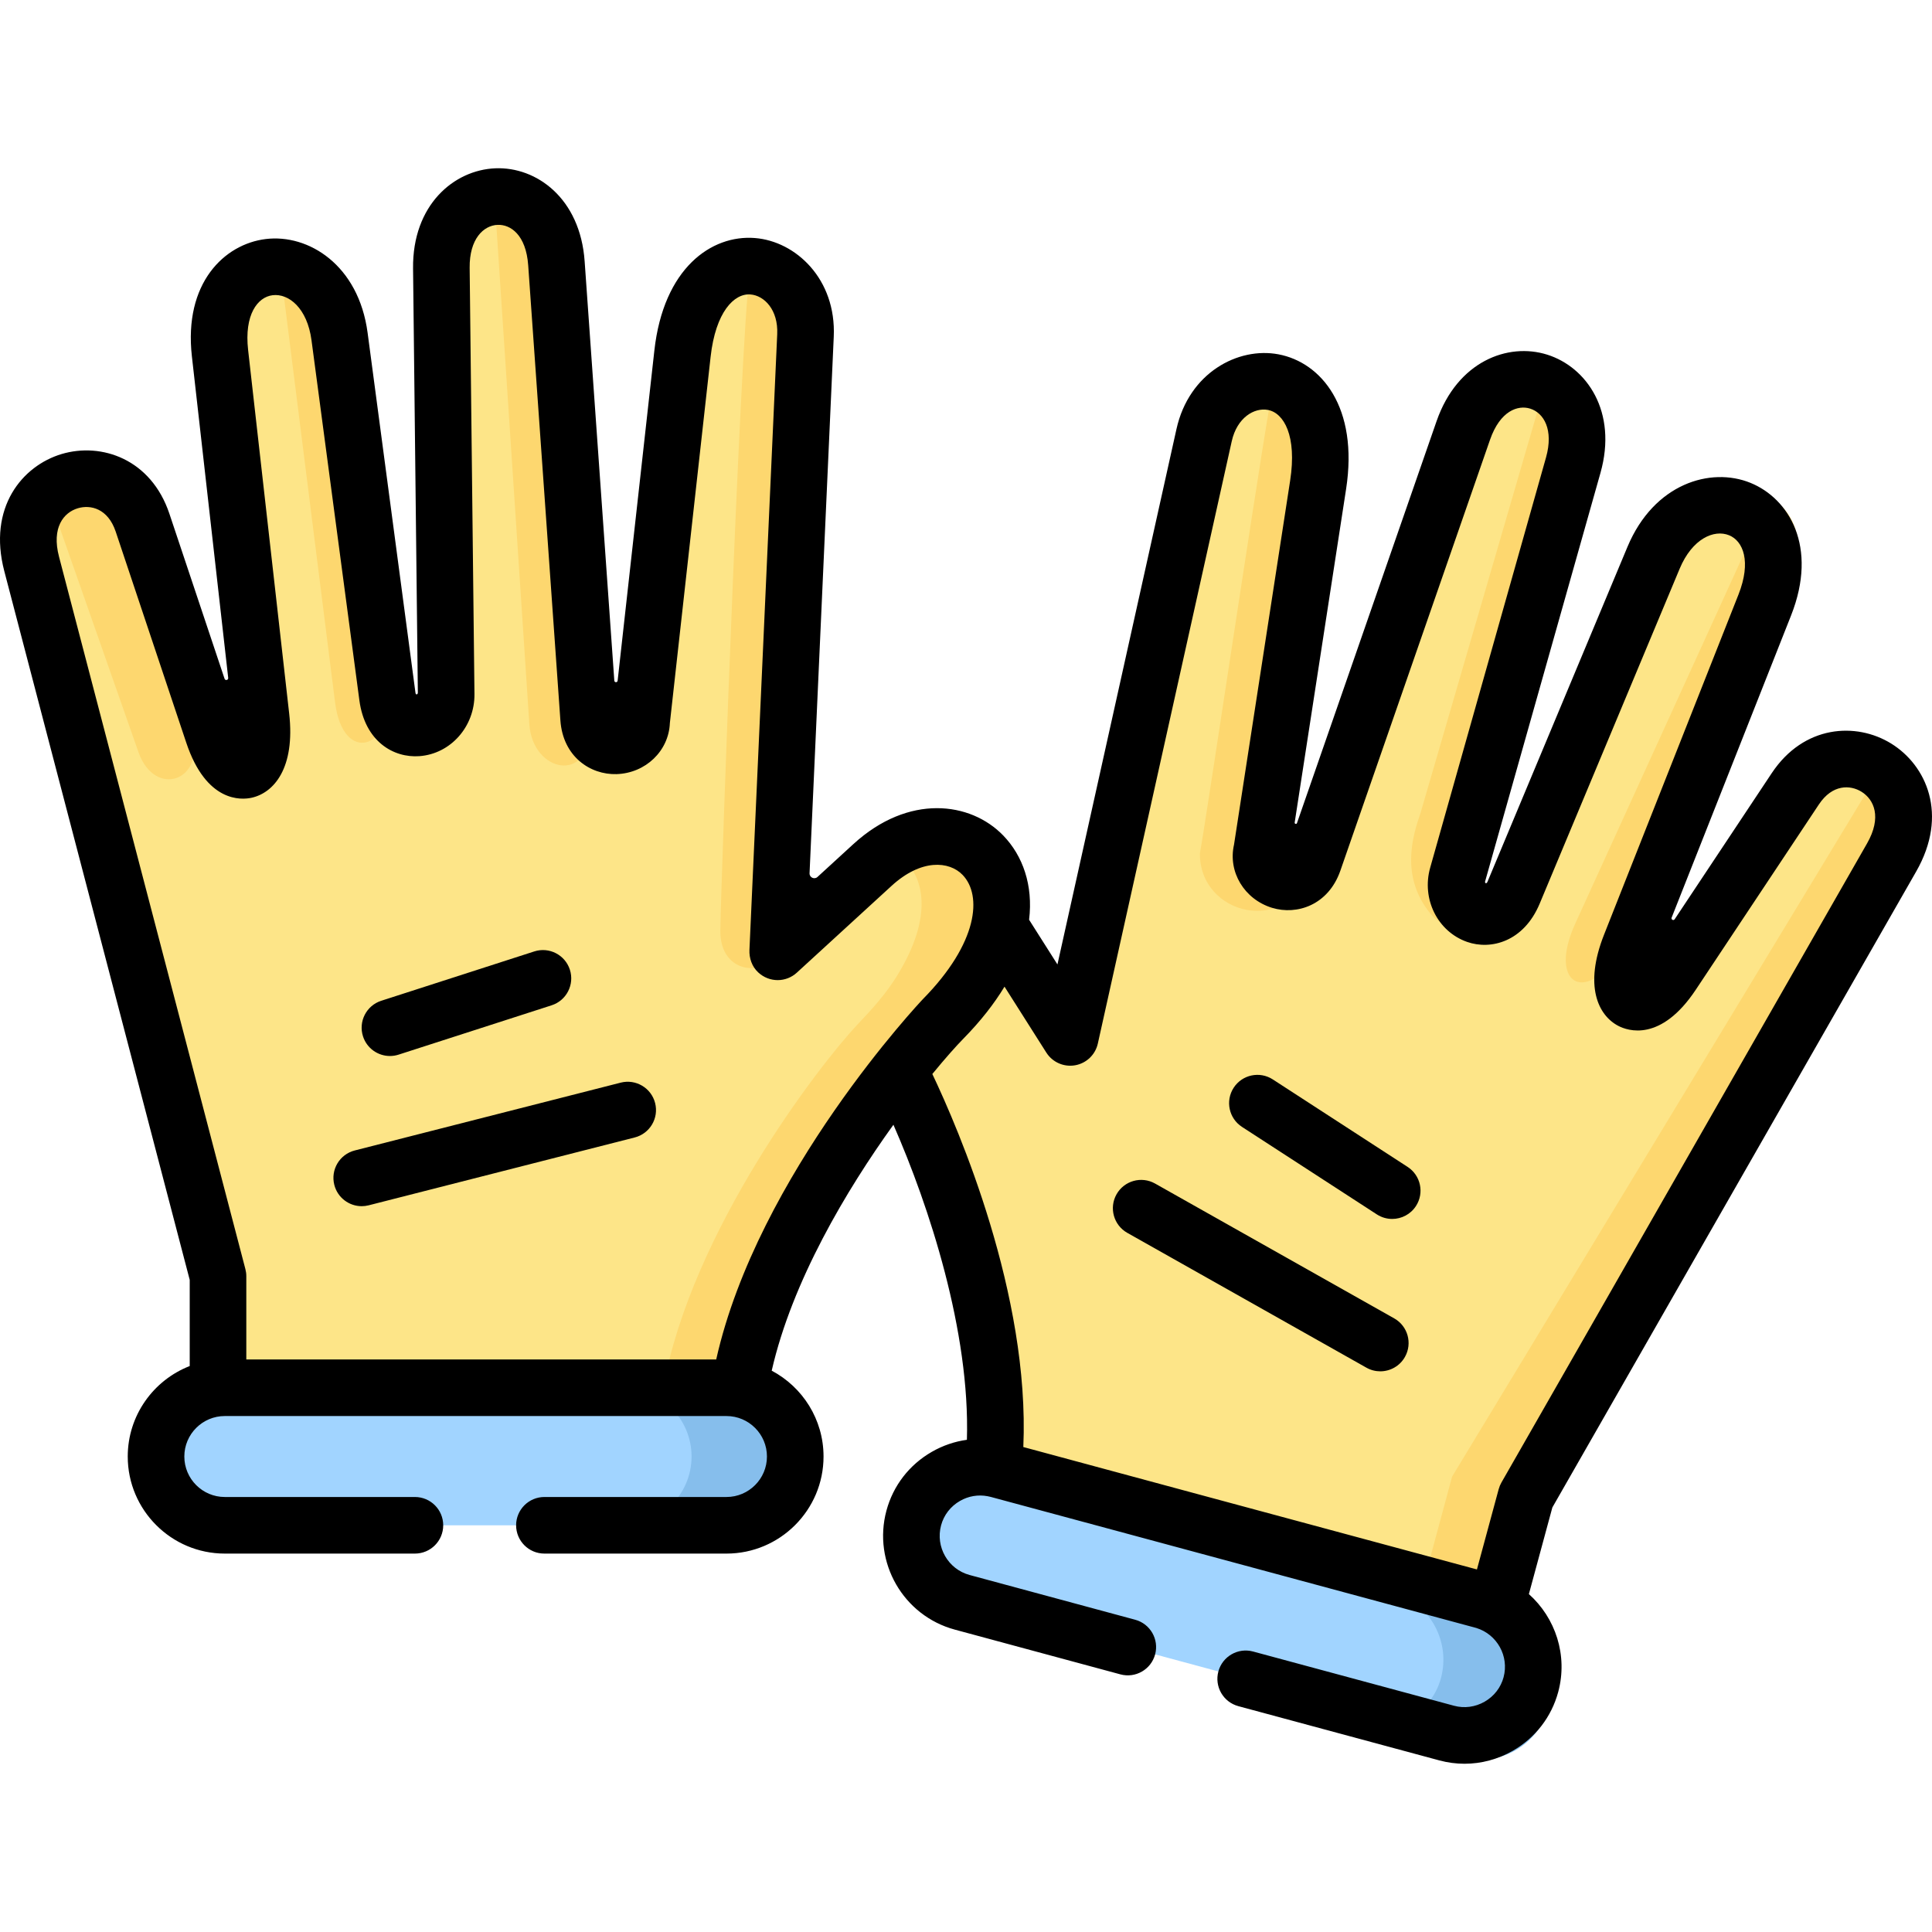
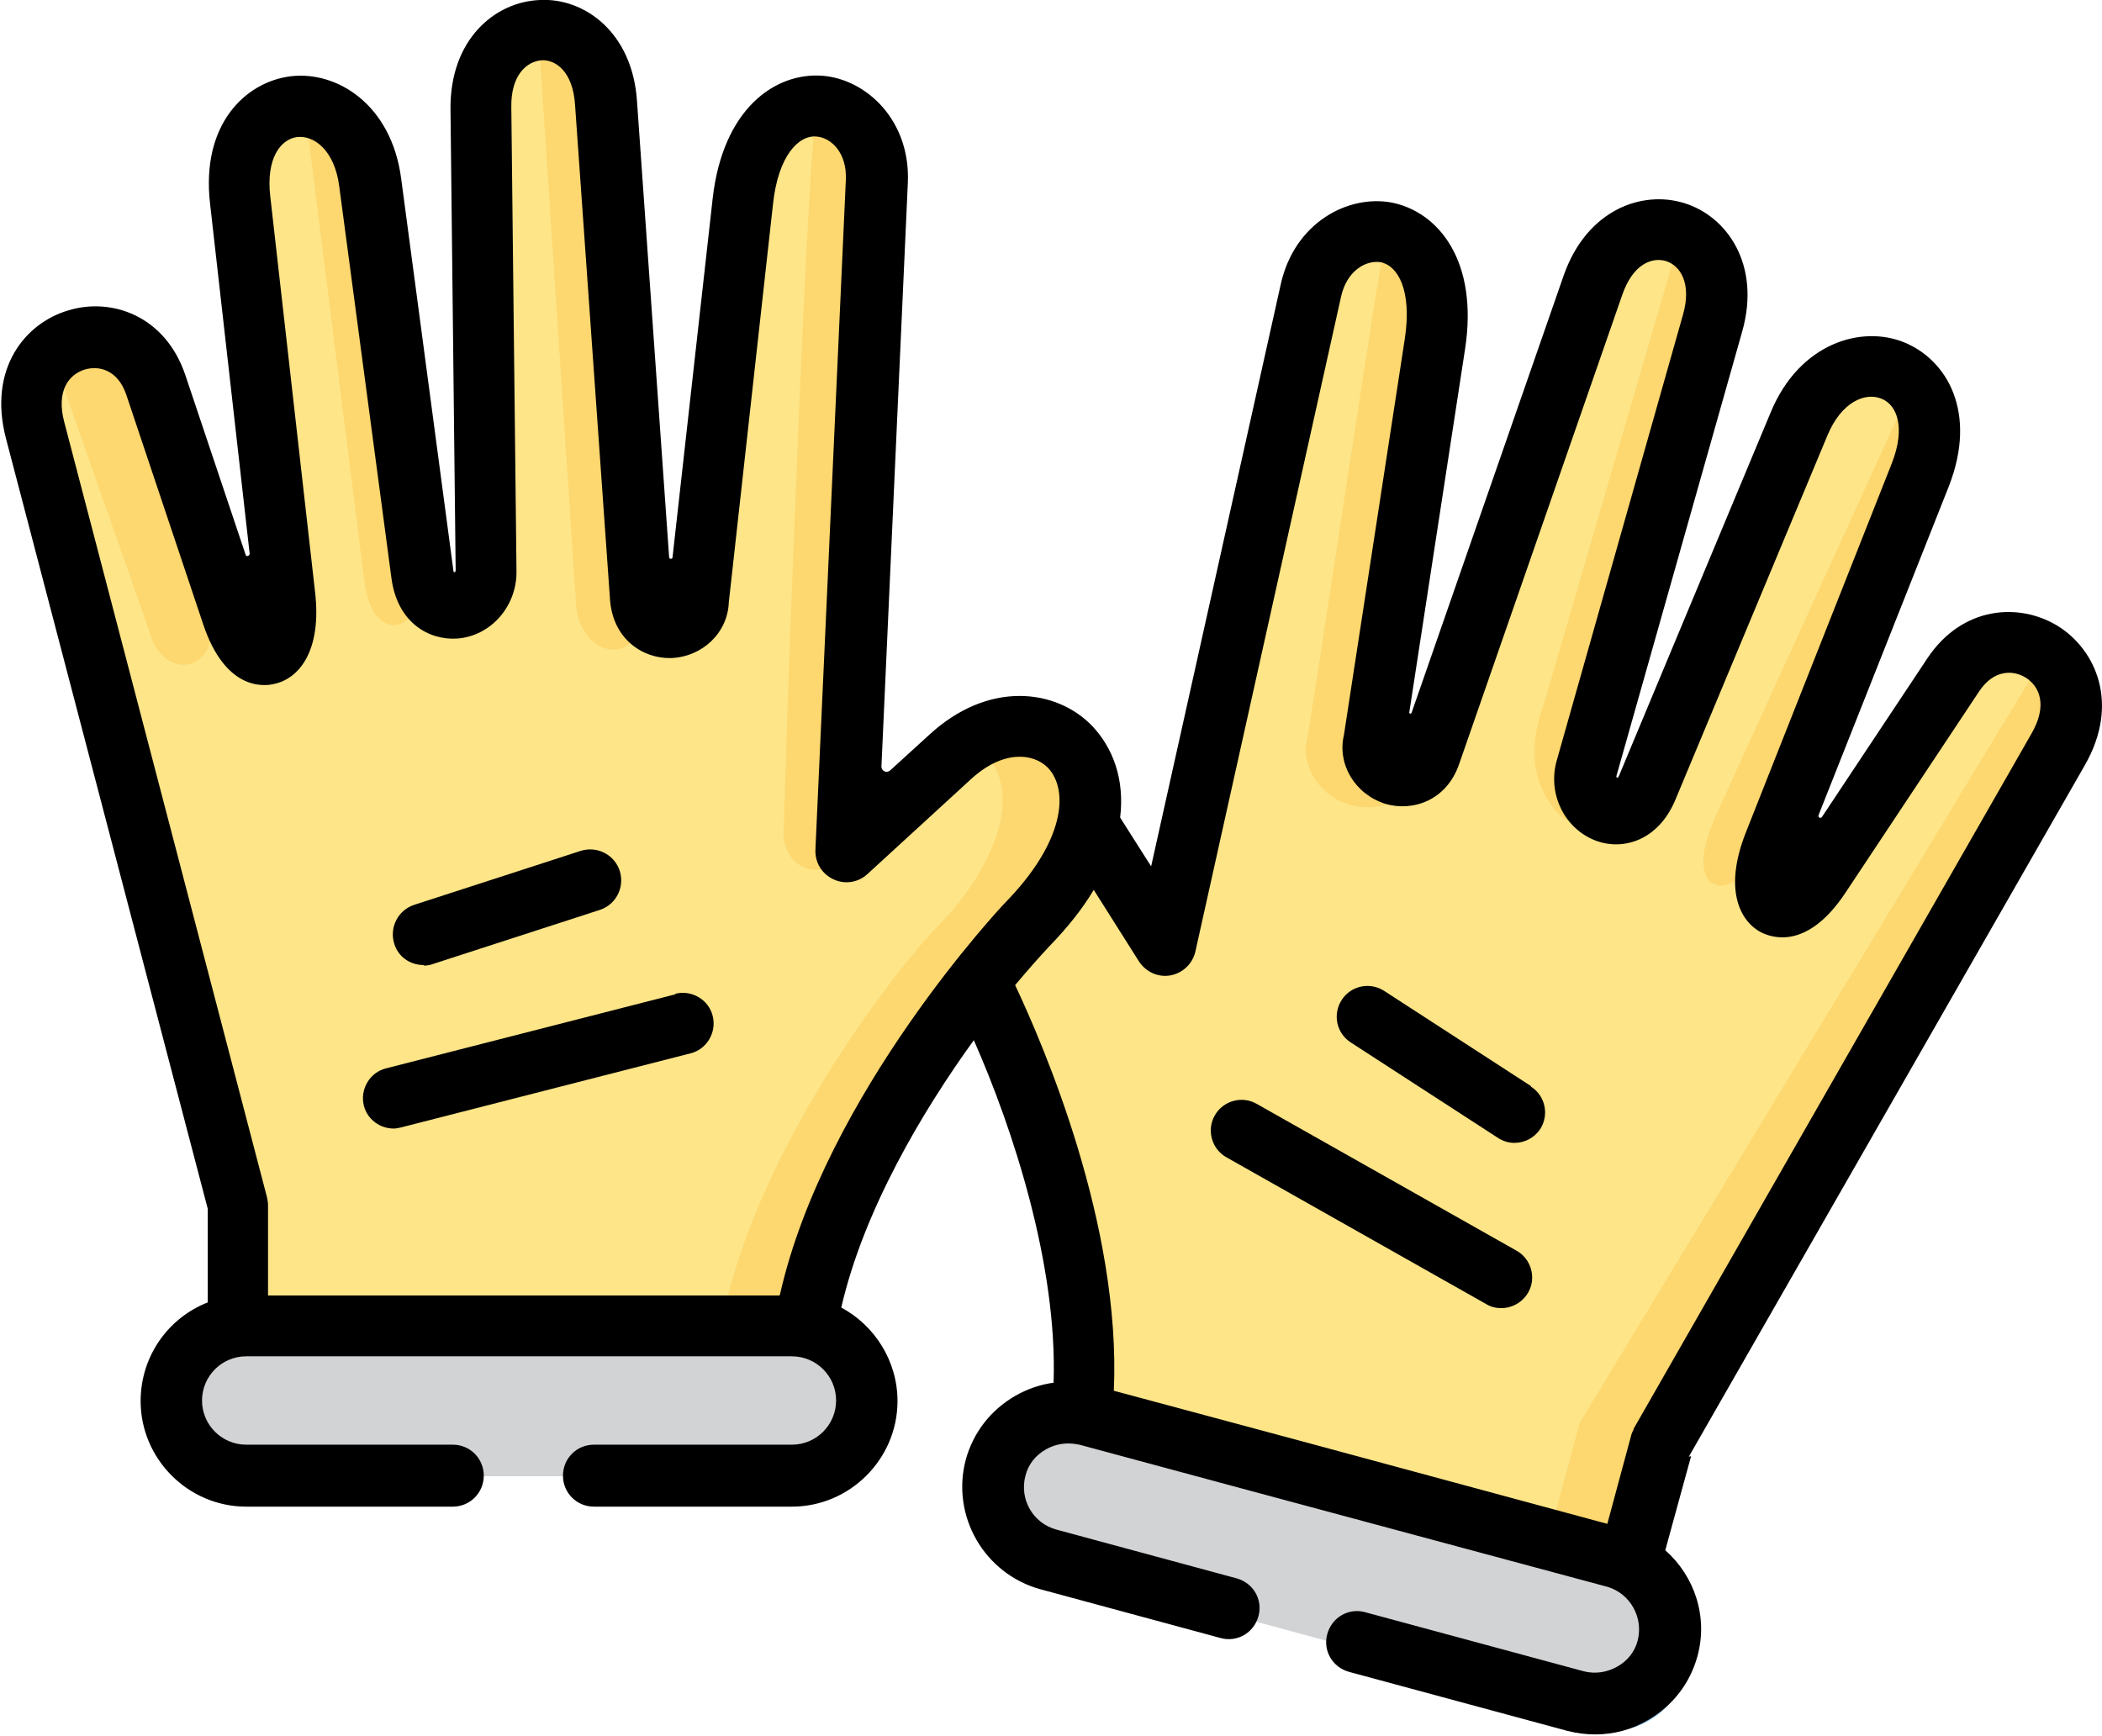
- <svg xmlns="http://www.w3.org/2000/svg" id="Layer_1" enable-background="new 0 0 512 512" height="512" viewBox="0 0 512 512" width="512">
-   <g>
-     <g>
-       <path clip-rule="evenodd" d="m263.26 389.18c4.542-44.261-20.773-98.161-26.617-108.52-23.764-42.184 11.66-61.378 28.722-34.511l18.252 28.778 35.48-159.595c4.708-21.217 35.397-20.386 30.217 13.156l-14.929 96.832c-1.994 7.534 10.248 12.963 13.738 2.964l39.662-114.198c8.115-23.322 35.729-14.181 29.137 9.196l-30.688 108.686c-2.659 9.39 9.805 16.729 14.873 4.626l37.114-88.799c10.248-24.457 40.078-14.375 29.47 12.519l-35.646 90.184c-6.066 15.372 2.327 20.856 11.107 7.645l32.627-49.108c11.771-17.699 37.613-2.908 25.509 18.225l-96.884 169.344-7.727 28.529-81.54-.776c0-.001-15.788-6.427-51.877-35.177z" fill="#fde588" fill-rule="evenodd" />
-     </g>
-     <g>
-       <path clip-rule="evenodd" d="m195.956 367.88c7.174-43.929 45.672-89.381 53.982-97.856 33.957-34.511 4.764-62.292-18.723-40.799l-25.121 23.017 7.367-163.334c.997-21.715-28.86-28.917-32.599 4.847l-10.83 97.358c-.055 7.811-13.295 9.86-14.042-.72l-8.531-120.596c-1.717-24.623-30.771-22.989-30.494 1.274l1.274 112.924c.111 9.777-13.821 13.627-15.566.609l-12.686-95.419c-3.49-26.285-34.926-24.319-31.685 4.404l10.885 96.361c1.856 16.425-7.7 19.527-12.713 4.487l-18.696-55.922c-6.758-20.164-35.563-12.63-29.387 10.941l49.384 188.761v29.554l68.273 22.712c9.723-4.1 61.599-17.728 69.908-22.603z" fill="#fde588" fill-rule="evenodd" />
-     </g>
-     <g>
-       <path clip-rule="evenodd" d="m192.522 367.77h-16.757-113.669-2.52c-10.026 0-18.225 8.199-18.225 18.225s8.198 18.225 18.225 18.225h132.946c10.026 0 18.225-8.199 18.225-18.225s-8.199-18.225-18.225-18.225z" fill="#a1d4ff" fill-rule="evenodd" />
-     </g>
-     <g>
-       <path clip-rule="evenodd" d="m210.746 385.995c0-10.027-8.198-18.225-18.225-18.225h-16.757-10.719c10.026 0 18.225 8.199 18.225 18.225s-8.198 18.225-18.225 18.225h27.475c10.028 0 18.226-8.199 18.226-18.225z" fill="#86beec" fill-rule="evenodd" />
-     </g>
-     <g>
-       <path clip-rule="evenodd" d="m329.235 406.907-64.728-17.45c-.138-.028-.249-.083-.388-.111-.028 0-.055 0-.083 0l-.138-.028-.028-.028h-.028l-.111-.028h-.028-.028-.028-.028-.028l-.028-.028h-.028l-.194-.028h-.028-.028l-.028-.028s0 0 0-.028c-9.279-1.8-18.612 3.878-21.105 13.129-2.604 9.694 3.185 19.749 12.851 22.352l128.376 34.65c9.666 2.604 19.72-3.185 22.324-12.852 2.548-9.417-2.853-19.167-12.021-22.103l-1.191-.332-15.372-4.155z" fill="#a1d4ff" fill-rule="evenodd" />
-     </g>
-     <g>
-       <path clip-rule="evenodd" d="m410.439 452.451c2.629-9.715-2.943-19.773-12.401-22.802l-1.229-.343-15.858-4.286-11.486-3.086c9.457 3.029 15.029 13.087 12.4 22.802-2.686 9.972-13.886 15.715-23.029 13.229l28.573 7.743c9.972 2.687 20.344-3.285 23.03-13.257z" fill="#86beec" fill-rule="evenodd" />
-     </g>
-     <g>
-       <path clip-rule="evenodd" d="m237.613 226.178c7.894 5.484 9.611 16.896.277 32.157-2.991 4.93-6.758 9.085-10.719 13.24-10.054 10.719-43.872 54.509-51.406 96.195h18.557c.554 0 1.108.028 1.634.111 5.207-31.963 30.467-73.122 52.874-96.693.415-.443.776-.831 1.108-1.163 25.454-25.897 15.4-47.973-1.108-48.333-3.933-.111-8.254 1.053-12.519 3.684.443.248.886.525 1.302.802z" fill="#fdd76f" fill-rule="evenodd" />
-     </g>
-     <g>
-       <path clip-rule="evenodd" d="m190.888 246.73c0 11.882 12.436 12.049 15.206 5.512l7.367-163.334c.499-10.747-6.592-17.948-14.319-18.364-2.244-.111-8.06 162.503-8.254 176.186z" fill="#fdd76f" fill-rule="evenodd" />
-     </g>
-     <g>
-       <path clip-rule="evenodd" d="m140.285 191.944c.859 12.824 16.12 15.926 16.12.748l-2.825-36.34-6.121-86.556c-.886-12.547-8.863-18.281-16.424-17.671z" fill="#fdd76f" fill-rule="evenodd" />
-     </g>
-     <g>
-       <path clip-rule="evenodd" d="m88.796 186.155c2.133 16.923 15.704 12.049 13.71-2.797l-5.207-39.248-7.312-54.925c-1.551-11.688-8.614-17.782-15.732-18.447z" fill="#fdd76f" fill-rule="evenodd" />
-     </g>
-     <g>
-       <path clip-rule="evenodd" d="m36.681 199.291c4.4 12.572 18.286 7.458 13.943-5.515l-12.028-35.916-7.715-23.059c-3.572-10.658-13.115-13.801-20.715-11.086z" fill="#fdd76f" fill-rule="evenodd" />
-     </g>
-     <g>
-       <path clip-rule="evenodd" d="m384.823 391.313-7.7 28.529 17.615 4.764 1.939.526 7.727-28.529 88.741-155.08 8.143-14.264c5.816-10.165 2.853-18.862-3.074-23.183z" fill="#fdd76f" fill-rule="evenodd" />
-     </g>
-     <g>
-       <path clip-rule="evenodd" d="m417.41 244.866c-7.057 15.515 2.4 21.516 11.458 7.886l19.172-28.859 26.344-66.604c5.029-12.772 1.229-21.887-5.4-25.516z" fill="#fdd76f" fill-rule="evenodd" />
-     </g>
-     <g>
-       <path clip-rule="evenodd" d="m386.235 231.967 10.359-36.7 20.33-71.987c3.019-10.747-1.191-18.474-7.395-21.438l-33.07 113.589c-2.188 6.315-5.346 17.006 2.659 26.728 5.429 6.592 16.812 4.57 18.917-1.025-5.762 5.042-14.016-1.356-11.8-9.167z" fill="#fdd76f" fill-rule="evenodd" />
-     </g>
-     <g>
-       <path clip-rule="evenodd" d="m317.99 226.095c-.222 16.425 23.376 22.38 29.774 3.878.083-.222.609-1.8.36-1.69-3.49 9.999-15.732 4.57-13.738-2.964l.36-2.327 4.958-32.102 9.611-62.403c2.631-16.951-3.905-25.537-11.633-27.172-.831-.165-18.086 116.582-19.692 124.78z" fill="#fdd76f" fill-rule="evenodd" />
-     </g>
-     <g>
-       <path d="m369.477 349.383-63.37-35.73c-3.607-2.034-8.181-.759-10.215 2.849s-.759 8.181 2.849 10.215l63.37 35.73c1.164.656 2.428.968 3.676.968 2.619 0 5.161-1.374 6.539-3.817 2.034-3.608.759-8.181-2.849-10.215z" />
-       <path d="m373.033 309.241-35.729-23.183c-3.473-2.254-8.118-1.266-10.372 2.209-2.253 3.474-1.264 8.118 2.21 10.372l35.729 23.183c1.261.818 2.675 1.209 4.074 1.209 2.455 0 4.861-1.205 6.298-3.418 2.253-3.474 1.264-8.118-2.21-10.372z" />
-       <path d="m164.495 286.91-70.488 17.976c-4.013 1.024-6.436 5.107-5.413 9.119.865 3.391 3.914 5.647 7.26 5.647.614 0 1.237-.076 1.859-.234l70.488-17.976c4.013-1.024 6.436-5.107 5.413-9.119-1.024-4.014-5.108-6.433-9.119-5.413z" />
-       <path d="m103.336 279.851c.763 0 1.539-.117 2.303-.364l40.548-13.073c3.942-1.271 6.106-5.497 4.835-9.438-1.271-3.942-5.499-6.108-9.438-4.836l-40.548 13.073c-3.942 1.271-6.106 5.496-4.835 9.438 1.024 3.178 3.967 5.2 7.135 5.2z" />
-       <path d="m411.391 399.492 96.404-168.507c8.676-15.147 2.662-28.205-6.597-33.927-9.319-5.76-23.186-4.921-31.664 7.825l-25.726 38.722c-.304.458-1.009.089-.807-.422l31.667-80.12c7.174-18.188-.56-30.947-10.784-35.104-10.553-4.292-25.557.185-32.579 16.941l-37.112 88.795c-.264.629-.755.361-.619-.121l30.568-108.26c4.571-16.213-3.643-28.033-14.121-31.329-10.383-3.268-23.786 1.74-29.318 17.638l-36.991 106.507c-.125.361-.665.227-.607-.151l13.621-88.349c3.355-21.725-6.595-33.601-17.943-35.735-10.666-2.004-23.687 4.857-27.005 19.807l-31.542 141.881c-.002 0-.003 0-.005.001l-7.51-11.841v-.002c1.109-9.177-1.68-16.962-6.832-22.304-8.682-9.003-25.119-11.121-39.739 2.257l-9.504 8.708c-.827.758-2.157.136-2.106-.984l6.412-142.168c.703-15.302-10.072-25.323-20.897-26.17-11.518-.907-24.225 7.979-26.646 29.844l-9.73 87.472c-.06.535-.842.519-.88-.018l-7.86-111.106c-1.17-16.779-12.821-25.113-23.666-24.671-10.982.445-21.999 9.709-21.808 26.551l1.268 112.395c.006.506-.538.733-.628.066l-12.684-95.415c-2.39-18.001-15.7-26.241-27.006-24.85-10.96 1.346-21.757 11.646-19.564 31.082l9.626 85.225c.067.594-.777.781-.967.214l-14.622-43.738c-4.866-14.518-18.036-18.943-28.539-15.813-10.429 3.112-19.637 14.15-15.212 31.035l49.14 187.827v22.836c-9.6 3.736-16.424 13.072-16.424 23.977 0 14.184 11.539 25.724 25.723 25.724h50.381c4.142 0 7.499-3.357 7.499-7.499 0-4.141-3.357-7.499-7.499-7.499h-50.381c-5.914 0-10.726-4.812-10.726-10.727s4.812-10.727 10.726-10.727h132.946c5.915 0 10.727 4.812 10.727 10.727s-4.812 10.727-10.727 10.727h-48.248c-4.142 0-7.499 3.357-7.499 7.499 0 4.141 3.357 7.499 7.499 7.499h48.248c14.184 0 25.724-11.54 25.724-25.724 0-9.856-5.575-18.431-13.734-22.749 5.413-23.748 19.822-47.896 32.249-65.169h.005c9.457 21.56 20.348 54.796 19.474 83.484-3.231.448-6.382 1.516-9.302 3.194-5.972 3.43-10.241 8.962-12.024 15.581-3.681 13.705 4.458 27.852 18.137 31.537l43.872 11.855c3.994 1.08 8.115-1.284 9.195-5.283 1.081-3.998-1.285-8.115-5.283-9.195l-43.878-11.856c-5.705-1.537-9.096-7.443-7.56-13.162.738-2.741 2.517-5.039 5.011-6.471 2.241-1.287 4.798-1.717 7.296-1.25.281.062.573.111.851.187l38.871 10.486 89.825 24.251c5.489 1.698 8.715 7.464 7.215 13.048-.738 2.741-2.519 5.042-5.014 6.478-2.496 1.436-5.38 1.819-8.116 1.084l-53.261-14.375c-3.996-1.081-8.114 1.286-9.194 5.286-1.079 3.998 1.288 8.114 5.286 9.193l53.265 14.376c2.209.595 4.452.889 6.683.889 4.447 0 8.845-1.169 12.819-3.456 5.967-3.435 10.233-8.967 12.013-15.58 2.606-9.703-.733-19.638-7.777-25.921zm-221.589-39.221h-124.528v-22.055c0-.641-.082-1.278-.244-1.898l-49.385-188.764c-2.039-7.779 1.241-11.745 4.99-12.863 3.335-.997 7.964.034 10.03 6.201l18.694 55.916c5.308 15.923 14.599 15.205 17.318 14.603 5.887-1.299 11.594-7.839 9.959-22.303l-10.884-96.36c-1.054-9.346 2.5-14.024 6.489-14.514 4.271-.527 9.179 3.41 10.312 11.939l12.687 95.427c1.462 10.905 9.043 15.289 15.897 14.789 8.285-.6 14.698-7.838 14.6-16.478l-1.274-112.925c-.088-7.661 3.662-11.244 7.418-11.396 3.367-.143 7.53 2.59 8.098 10.737l8.531 120.596c.681 9.628 7.958 14.432 14.87 14.228 7.72-.245 13.842-6.144 14.14-13.521l10.795-97.049c1.317-11.898 6.235-16.892 10.57-16.547 3.656.286 7.382 4.074 7.085 10.537l-7.359 163.149c-.1 2.223.677 4.447 2.307 5.962 3.007 2.795 7.427 2.668 10.241.09l25.119-23.014c7.89-7.22 15.285-6.569 18.816-2.907 5.218 5.41 4.157 18.017-10.51 32.924-.454.461-43.791 46.436-54.782 95.496zm208.094 32.608c-.318.555-.563 1.148-.73 1.765l-5.763 21.276-73.376-19.794-46.834-12.646c-.001 0-.002-.001-.002-.003 1.775-40.381-17.207-84.318-24.106-98.842.001-.009.002-.015.003-.023 3.483-4.248 6.365-7.463 8.195-9.33 4.612-4.687 8.203-9.313 10.918-13.799h.011l11.073 17.459c1.627 2.564 4.639 3.893 7.626 3.37 2.99-.523 5.368-2.796 6.027-5.759l35.481-159.597c1.4-6.311 5.997-8.998 9.594-8.319 4.247.798 7.716 6.892 5.892 18.709l-14.88 96.514c-1.641 7.18 2.713 14.461 10.089 16.721 6.582 2.015 14.909-.712 18.094-9.838l39.661-114.194c2.688-7.723 7.421-9.276 10.651-8.257 3.584 1.128 6.268 5.57 4.188 12.951l-30.688 108.681c-2.352 8.304 1.95 16.955 9.792 19.696 6.287 2.198 14.984-.034 19.214-10.136l37.112-88.793c3.328-7.944 9.107-10.464 13.095-8.838 3.723 1.514 5.934 6.958 2.485 15.704l-35.648 90.188c-5.341 13.536-1.541 21.336 3.797 24.123 2.465 1.287 11.237 4.406 20.53-9.576l32.625-49.105c3.597-5.412 8.33-5.198 11.29-3.37 3.329 2.057 5.463 6.74 1.467 13.718z" />
-     </g>
+ <svg xmlns="http://www.w3.org/2000/svg" xml:space="preserve" width="13.547cm" height="11.187cm" version="1.0" style="shape-rendering:geometricPrecision; text-rendering:geometricPrecision; image-rendering:optimizeQuality; fill-rule:evenodd; clip-rule:evenodd" viewBox="0 0 3.663 3.025">
+   <defs>
+     <style type="text/css">
+    
+     .fil3 {fill:#D2D3D5}
+     .fil4 {fill:black}
+     .fil1 {fill:#86BEEC}
+     .fil2 {fill:#FDD76F}
+     .fil0 {fill:#FDE588}
+    
+   </style>
+   </defs>
+   <g id="Camada_x0020_1">
+     <path class="fil0" d="M1.883 2.465c0.032,-0.317 -0.149,-0.702 -0.19,-0.776 -0.17,-0.302 0.083,-0.439 0.205,-0.247l0.131 0.206 0.254 -1.142c0.034,-0.152 0.253,-0.146 0.216,0.094l-0.107 0.693c-0.014,0.054 0.073,0.093 0.098,0.021l0.284 -0.817c0.058,-0.167 0.256,-0.101 0.208,0.066l-0.22 0.777c-0.019,0.067 0.07,0.12 0.106,0.033l0.265 -0.635c0.073,-0.175 0.287,-0.103 0.211,0.09l-0.255 0.645c-0.043,0.11 0.017,0.149 0.079,0.055l0.233 -0.351c0.084,-0.127 0.269,-0.021 0.182,0.13l-0.693 1.211 -0.055 0.204 -0.583 -0.006c0,-0 -0.113,-0.046 -0.371,-0.252l-0 0z" />
+     <path class="fil0" d="M1.402 2.313c0.051,-0.314 0.327,-0.639 0.386,-0.7 0.243,-0.247 0.034,-0.446 -0.134,-0.292l-0.18 0.165 0.053 -1.168c0.007,-0.155 -0.206,-0.207 -0.233,0.035l-0.077 0.696c-0,0.056 -0.095,0.071 -0.1,-0.005l-0.061 -0.863c-0.012,-0.176 -0.22,-0.164 -0.218,0.009l0.009 0.808c0.001,0.07 -0.099,0.097 -0.111,0.004l-0.091 -0.683c-0.025,-0.188 -0.25,-0.174 -0.227,0.032l0.078 0.689c0.013,0.117 -0.055,0.14 -0.091,0.032l-0.134 -0.4c-0.048,-0.144 -0.254,-0.09 -0.21,0.078l0.353 1.35 0 0.211 0.488 0.162c0.07,-0.029 0.441,-0.127 0.5,-0.162l0 0z" />
+     <path class="fil1" d="M2.936 2.918c0.019,-0.069 -0.021,-0.141 -0.089,-0.163l-0.009 -0.002 -0.113 -0.031 -0.082 -0.022c0.068,0.022 0.108,0.094 0.089,0.163 -0.019,0.071 -0.099,0.112 -0.165,0.095l0.204 0.055c0.071,0.019 0.146,-0.024 0.165,-0.095l0 0z" />
+     <path class="fil2" d="M1.7 1.299c0.056,0.039 0.069,0.121 0.002,0.23 -0.021,0.035 -0.048,0.065 -0.077,0.095 -0.072,0.077 -0.314,0.39 -0.368,0.688l0.133 0c0.004,0 0.008,0 0.012,0.001 0.037,-0.229 0.218,-0.523 0.378,-0.692 0.003,-0.003 0.006,-0.006 0.008,-0.008 0.182,-0.185 0.11,-0.343 -0.008,-0.346 -0.028,-0.001 -0.059,0.008 -0.09,0.026 0.003,0.002 0.006,0.004 0.009,0.006z" />
+     <path class="fil2" d="M1.365 1.446c0,0.085 0.089,0.086 0.109,0.039l0.053 -1.168c0.004,-0.077 -0.047,-0.128 -0.102,-0.131 -0.016,-0.001 -0.058,1.162 -0.059,1.26z" />
+     <path class="fil2" d="M1.004 1.054c0.006,0.092 0.115,0.114 0.115,0.005l-0.02 -0.26 -0.044 -0.619c-0.006,-0.09 -0.063,-0.131 -0.117,-0.126l0.066 1z" />
+     <path class="fil2" d="M0.635 1.013c0.015,0.121 0.112,0.086 0.098,-0.02l-0.037 -0.281 -0.052 -0.393c-0.011,-0.084 -0.062,-0.127 -0.113,-0.132l0.104 0.826z" />
+     <path class="fil2" d="M0.262 1.107c0.031,0.09 0.131,0.053 0.1,-0.039l-0.086 -0.257 -0.055 -0.165c-0.026,-0.076 -0.094,-0.099 -0.148,-0.079l0.19 0.541z" />
+     <path class="fil2" d="M2.753 2.48l-0.055 0.204 0.126 0.034 0.014 0.004 0.055 -0.204 0.635 -1.109 0.058 -0.102c0.042,-0.073 0.02,-0.135 -0.022,-0.166l-0.811 1.339z" />
+     <rect class="fil3" transform="matrix(1.1405 0.309795 -0.23985 0.883004 1.77675 2.44428)" width="1.025" height="0.285" rx="0.142" ry="0.142" />
+     <path class="fil2" d="M2.986 1.433c-0.05,0.111 0.017,0.154 0.082,0.056l0.137 -0.206 0.188 -0.476c0.036,-0.091 0.009,-0.157 -0.039,-0.183l-0.369 0.809z" />
+     <path class="fil2" d="M2.763 1.34l0.074 -0.263 0.145 -0.515c0.022,-0.077 -0.009,-0.132 -0.053,-0.153l-0.237 0.813c-0.016,0.045 -0.038,0.122 0.019,0.191 0.039,0.047 0.12,0.033 0.135,-0.007 -0.041,0.036 -0.1,-0.01 -0.084,-0.066l0 -0z" />
+     <path class="fil2" d="M2.275 1.298c-0.002,0.117 0.167,0.16 0.213,0.028 0.001,-0.002 0.004,-0.013 0.003,-0.012 -0.025,0.072 -0.113,0.033 -0.098,-0.021l0.003 -0.017 0.035 -0.23 0.069 -0.446c0.019,-0.121 -0.028,-0.183 -0.083,-0.194 -0.006,-0.001 -0.129,0.834 -0.141,0.893l-0 0z" />
+     <path class="fil4" d="M2.643 2.18l-0.453 -0.256c-0.026,-0.015 -0.059,-0.005 -0.073,0.02 -0.015,0.026 -0.005,0.059 0.02,0.073l0.453 0.256c0.008,0.005 0.017,0.007 0.026,0.007 0.019,0 0.037,-0.01 0.047,-0.027 0.015,-0.026 0.005,-0.059 -0.02,-0.073z" />
+     <path class="fil4" d="M2.668 1.893l-0.256 -0.166c-0.025,-0.016 -0.058,-0.009 -0.074,0.016 -0.016,0.025 -0.009,0.058 0.016,0.074l0.256 0.166c0.009,0.006 0.019,0.009 0.029,0.009 0.018,0 0.035,-0.009 0.045,-0.024 0.016,-0.025 0.009,-0.058 -0.016,-0.074l0 -0z" />
+     <path class="fil4" d="M1.177 1.733l-0.504 0.129c-0.029,0.007 -0.046,0.037 -0.039,0.065 0.006,0.024 0.028,0.04 0.052,0.04 0.004,0 0.009,-0.001 0.013,-0.002l0.504 -0.129c0.029,-0.007 0.046,-0.037 0.039,-0.065 -0.007,-0.029 -0.037,-0.046 -0.065,-0.039l-0 0z" />
+     <path class="fil4" d="M0.739 1.683c0.005,0 0.011,-0.001 0.016,-0.003l0.29 -0.094c0.028,-0.009 0.044,-0.039 0.035,-0.068 -0.009,-0.028 -0.039,-0.044 -0.068,-0.035l-0.29 0.094c-0.028,0.009 -0.044,0.039 -0.035,0.068 0.007,0.023 0.028,0.037 0.051,0.037z" />
+     <rect class="fil3" x="0.296" y="2.312" width="1.212" height="0.261" rx="0.168" ry="0.13" />
+     <path class="fil4" d="M2.943 2.539l0.69 -1.205c0.062,-0.108 0.019,-0.202 -0.047,-0.243 -0.067,-0.041 -0.166,-0.035 -0.227,0.056l-0.184 0.277c-0.002,0.003 -0.007,0.001 -0.006,-0.003l0.227 -0.573c0.051,-0.13 -0.004,-0.221 -0.077,-0.251 -0.075,-0.031 -0.183,0.001 -0.233,0.121l-0.265 0.635c-0.002,0.004 -0.005,0.003 -0.004,-0.001l0.219 -0.774c0.033,-0.116 -0.026,-0.201 -0.101,-0.224 -0.074,-0.023 -0.17,0.012 -0.21,0.126l-0.265 0.762c-0.001,0.003 -0.005,0.002 -0.004,-0.001l0.097 -0.632c0.024,-0.155 -0.047,-0.24 -0.128,-0.256 -0.076,-0.014 -0.169,0.035 -0.193,0.142l-0.226 1.015c-0,0 -0,0 -0,0l-0.054 -0.085 0 -0c0.008,-0.066 -0.012,-0.121 -0.049,-0.16 -0.062,-0.064 -0.18,-0.08 -0.284,0.016l-0.068 0.062c-0.006,0.005 -0.015,0.001 -0.015,-0.007l0.046 -1.017c0.005,-0.109 -0.072,-0.181 -0.149,-0.187 -0.082,-0.006 -0.173,0.057 -0.191,0.213l-0.07 0.626c-0,0.004 -0.006,0.004 -0.006,-0l-0.056 -0.795c-0.008,-0.12 -0.092,-0.18 -0.169,-0.176 -0.079,0.003 -0.157,0.069 -0.156,0.19l0.009 0.804c0,0.004 -0.004,0.005 -0.004,0l-0.091 -0.683c-0.017,-0.129 -0.112,-0.188 -0.193,-0.178 -0.078,0.01 -0.156,0.083 -0.14,0.222l0.069 0.61c0,0.004 -0.006,0.006 -0.007,0.002l-0.105 -0.313c-0.035,-0.104 -0.129,-0.136 -0.204,-0.113 -0.075,0.022 -0.14,0.101 -0.109,0.222l0.352 1.344 0 0.163c-0.069,0.027 -0.117,0.094 -0.117,0.172 0,0.101 0.083,0.184 0.184,0.184l0.36 0c0.03,0 0.054,-0.024 0.054,-0.054 0,-0.03 -0.024,-0.054 -0.054,-0.054l-0.36 0c-0.042,0 -0.077,-0.034 -0.077,-0.077 0,-0.042 0.034,-0.077 0.077,-0.077l0.951 0c0.042,0 0.077,0.034 0.077,0.077 0,0.042 -0.034,0.077 -0.077,0.077l-0.345 0c-0.03,0 -0.054,0.024 -0.054,0.054 0,0.03 0.024,0.054 0.054,0.054l0.345 0c0.101,0 0.184,-0.083 0.184,-0.184 0,-0.07 -0.04,-0.132 -0.098,-0.163 0.039,-0.17 0.142,-0.343 0.231,-0.466l0 -0c0.068,0.154 0.146,0.392 0.139,0.597 -0.023,0.003 -0.046,0.011 -0.067,0.023 -0.043,0.025 -0.073,0.064 -0.086,0.111 -0.026,0.098 0.032,0.199 0.13,0.226l0.314 0.085c0.029,0.008 0.058,-0.009 0.066,-0.038 0.008,-0.029 -0.009,-0.058 -0.038,-0.066l-0.314 -0.085c-0.041,-0.011 -0.065,-0.053 -0.054,-0.094 0.005,-0.02 0.018,-0.036 0.036,-0.046 0.016,-0.009 0.034,-0.012 0.052,-0.009 0.002,0 0.004,0.001 0.006,0.001l0.278 0.075 0.643 0.173c0.039,0.012 0.062,0.053 0.052,0.093 -0.005,0.02 -0.018,0.036 -0.036,0.046 -0.018,0.01 -0.038,0.013 -0.058,0.008l-0.381 -0.103c-0.029,-0.008 -0.058,0.009 -0.066,0.038 -0.008,0.029 0.009,0.058 0.038,0.066l0.381 0.103c0.016,0.004 0.032,0.006 0.048,0.006 0.032,0 0.063,-0.008 0.092,-0.025 0.043,-0.025 0.073,-0.064 0.086,-0.111 0.019,-0.069 -0.005,-0.14 -0.056,-0.185l0.045 -0.164zm-1.585 -0.281l-0.891 0 0 -0.158c0,-0.005 -0.001,-0.009 -0.002,-0.014l-0.353 -1.35c-0.015,-0.056 0.009,-0.084 0.036,-0.092 0.024,-0.007 0.057,0 0.072,0.044l0.134 0.4c0.038,0.114 0.104,0.109 0.124,0.104 0.042,-0.009 0.083,-0.056 0.071,-0.16l-0.078 -0.689c-0.008,-0.067 0.018,-0.1 0.046,-0.104 0.031,-0.004 0.066,0.024 0.074,0.085l0.091 0.683c0.01,0.078 0.065,0.109 0.114,0.106 0.059,-0.004 0.105,-0.056 0.104,-0.118l-0.009 -0.808c-0.001,-0.055 0.026,-0.08 0.053,-0.082 0.024,-0.001 0.054,0.019 0.058,0.077l0.061 0.863c0.005,0.069 0.057,0.103 0.106,0.102 0.055,-0.002 0.099,-0.044 0.101,-0.097l0.077 -0.694c0.009,-0.085 0.045,-0.121 0.076,-0.118 0.026,0.002 0.053,0.029 0.051,0.075l-0.053 1.167c-0.001,0.016 0.005,0.032 0.017,0.043 0.022,0.02 0.053,0.019 0.073,0.001l0.18 -0.165c0.056,-0.052 0.109,-0.047 0.135,-0.021 0.037,0.039 0.03,0.129 -0.075,0.236 -0.003,0.003 -0.313,0.332 -0.392,0.683l-0 0zm1.489 0.233c-0.002,0.004 -0.004,0.008 -0.005,0.013l-0.041 0.152 -0.525 -0.142 -0.335 -0.09c-0,0 -0,-0 -0,-0 0.013,-0.289 -0.123,-0.603 -0.172,-0.707 0,-0 0,-0 0,-0 0.025,-0.03 0.046,-0.053 0.059,-0.067 0.033,-0.034 0.059,-0.067 0.078,-0.099l0 0 0.079 0.125c0.012,0.018 0.033,0.028 0.055,0.024 0.021,-0.004 0.038,-0.02 0.043,-0.041l0.254 -1.142c0.01,-0.045 0.043,-0.064 0.069,-0.06 0.03,0.006 0.055,0.049 0.042,0.134l-0.106 0.69c-0.012,0.051 0.019,0.103 0.072,0.12 0.047,0.014 0.107,-0.005 0.129,-0.07l0.284 -0.817c0.019,-0.055 0.053,-0.066 0.076,-0.059 0.026,0.008 0.045,0.04 0.03,0.093l-0.22 0.777c-0.017,0.059 0.014,0.121 0.07,0.141 0.045,0.016 0.107,-0 0.137,-0.073l0.265 -0.635c0.024,-0.057 0.065,-0.075 0.094,-0.063 0.027,0.011 0.042,0.05 0.018,0.112l-0.255 0.645c-0.038,0.097 -0.011,0.153 0.027,0.173 0.018,0.009 0.08,0.032 0.147,-0.069l0.233 -0.351c0.026,-0.039 0.06,-0.037 0.081,-0.024 0.024,0.015 0.039,0.048 0.01,0.098l-0.693 1.211z" />
  </g>
</svg>
